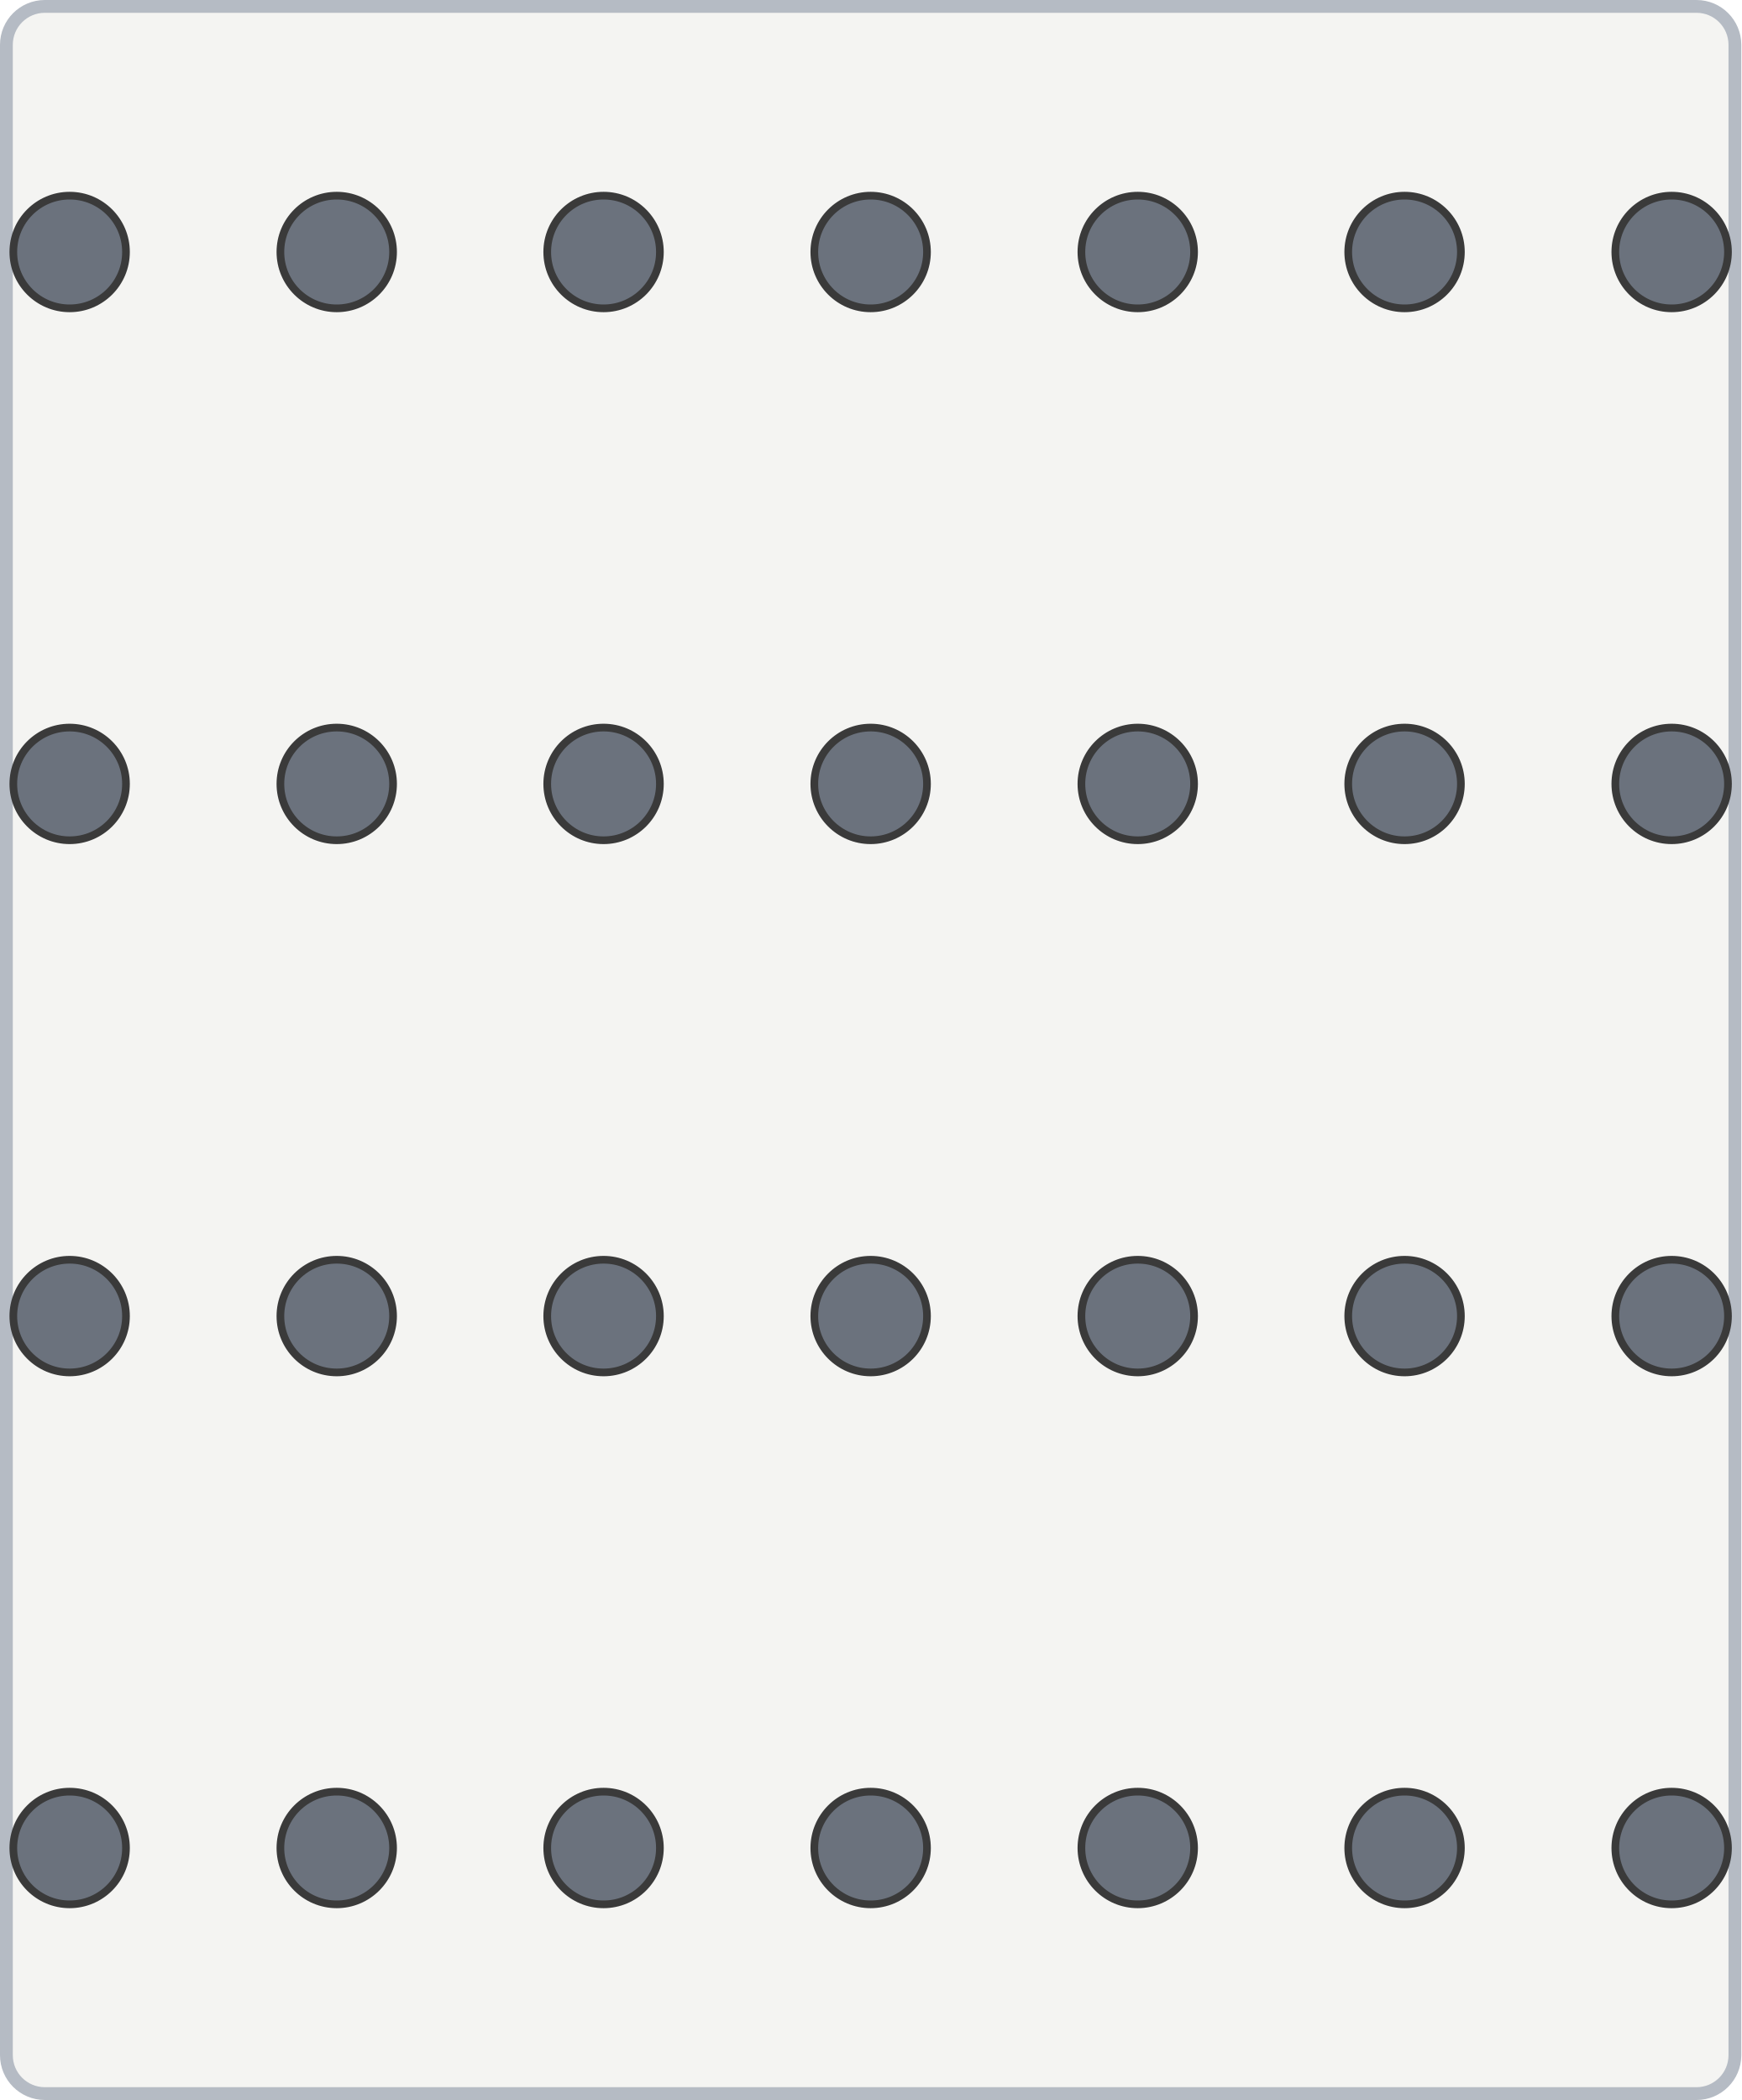
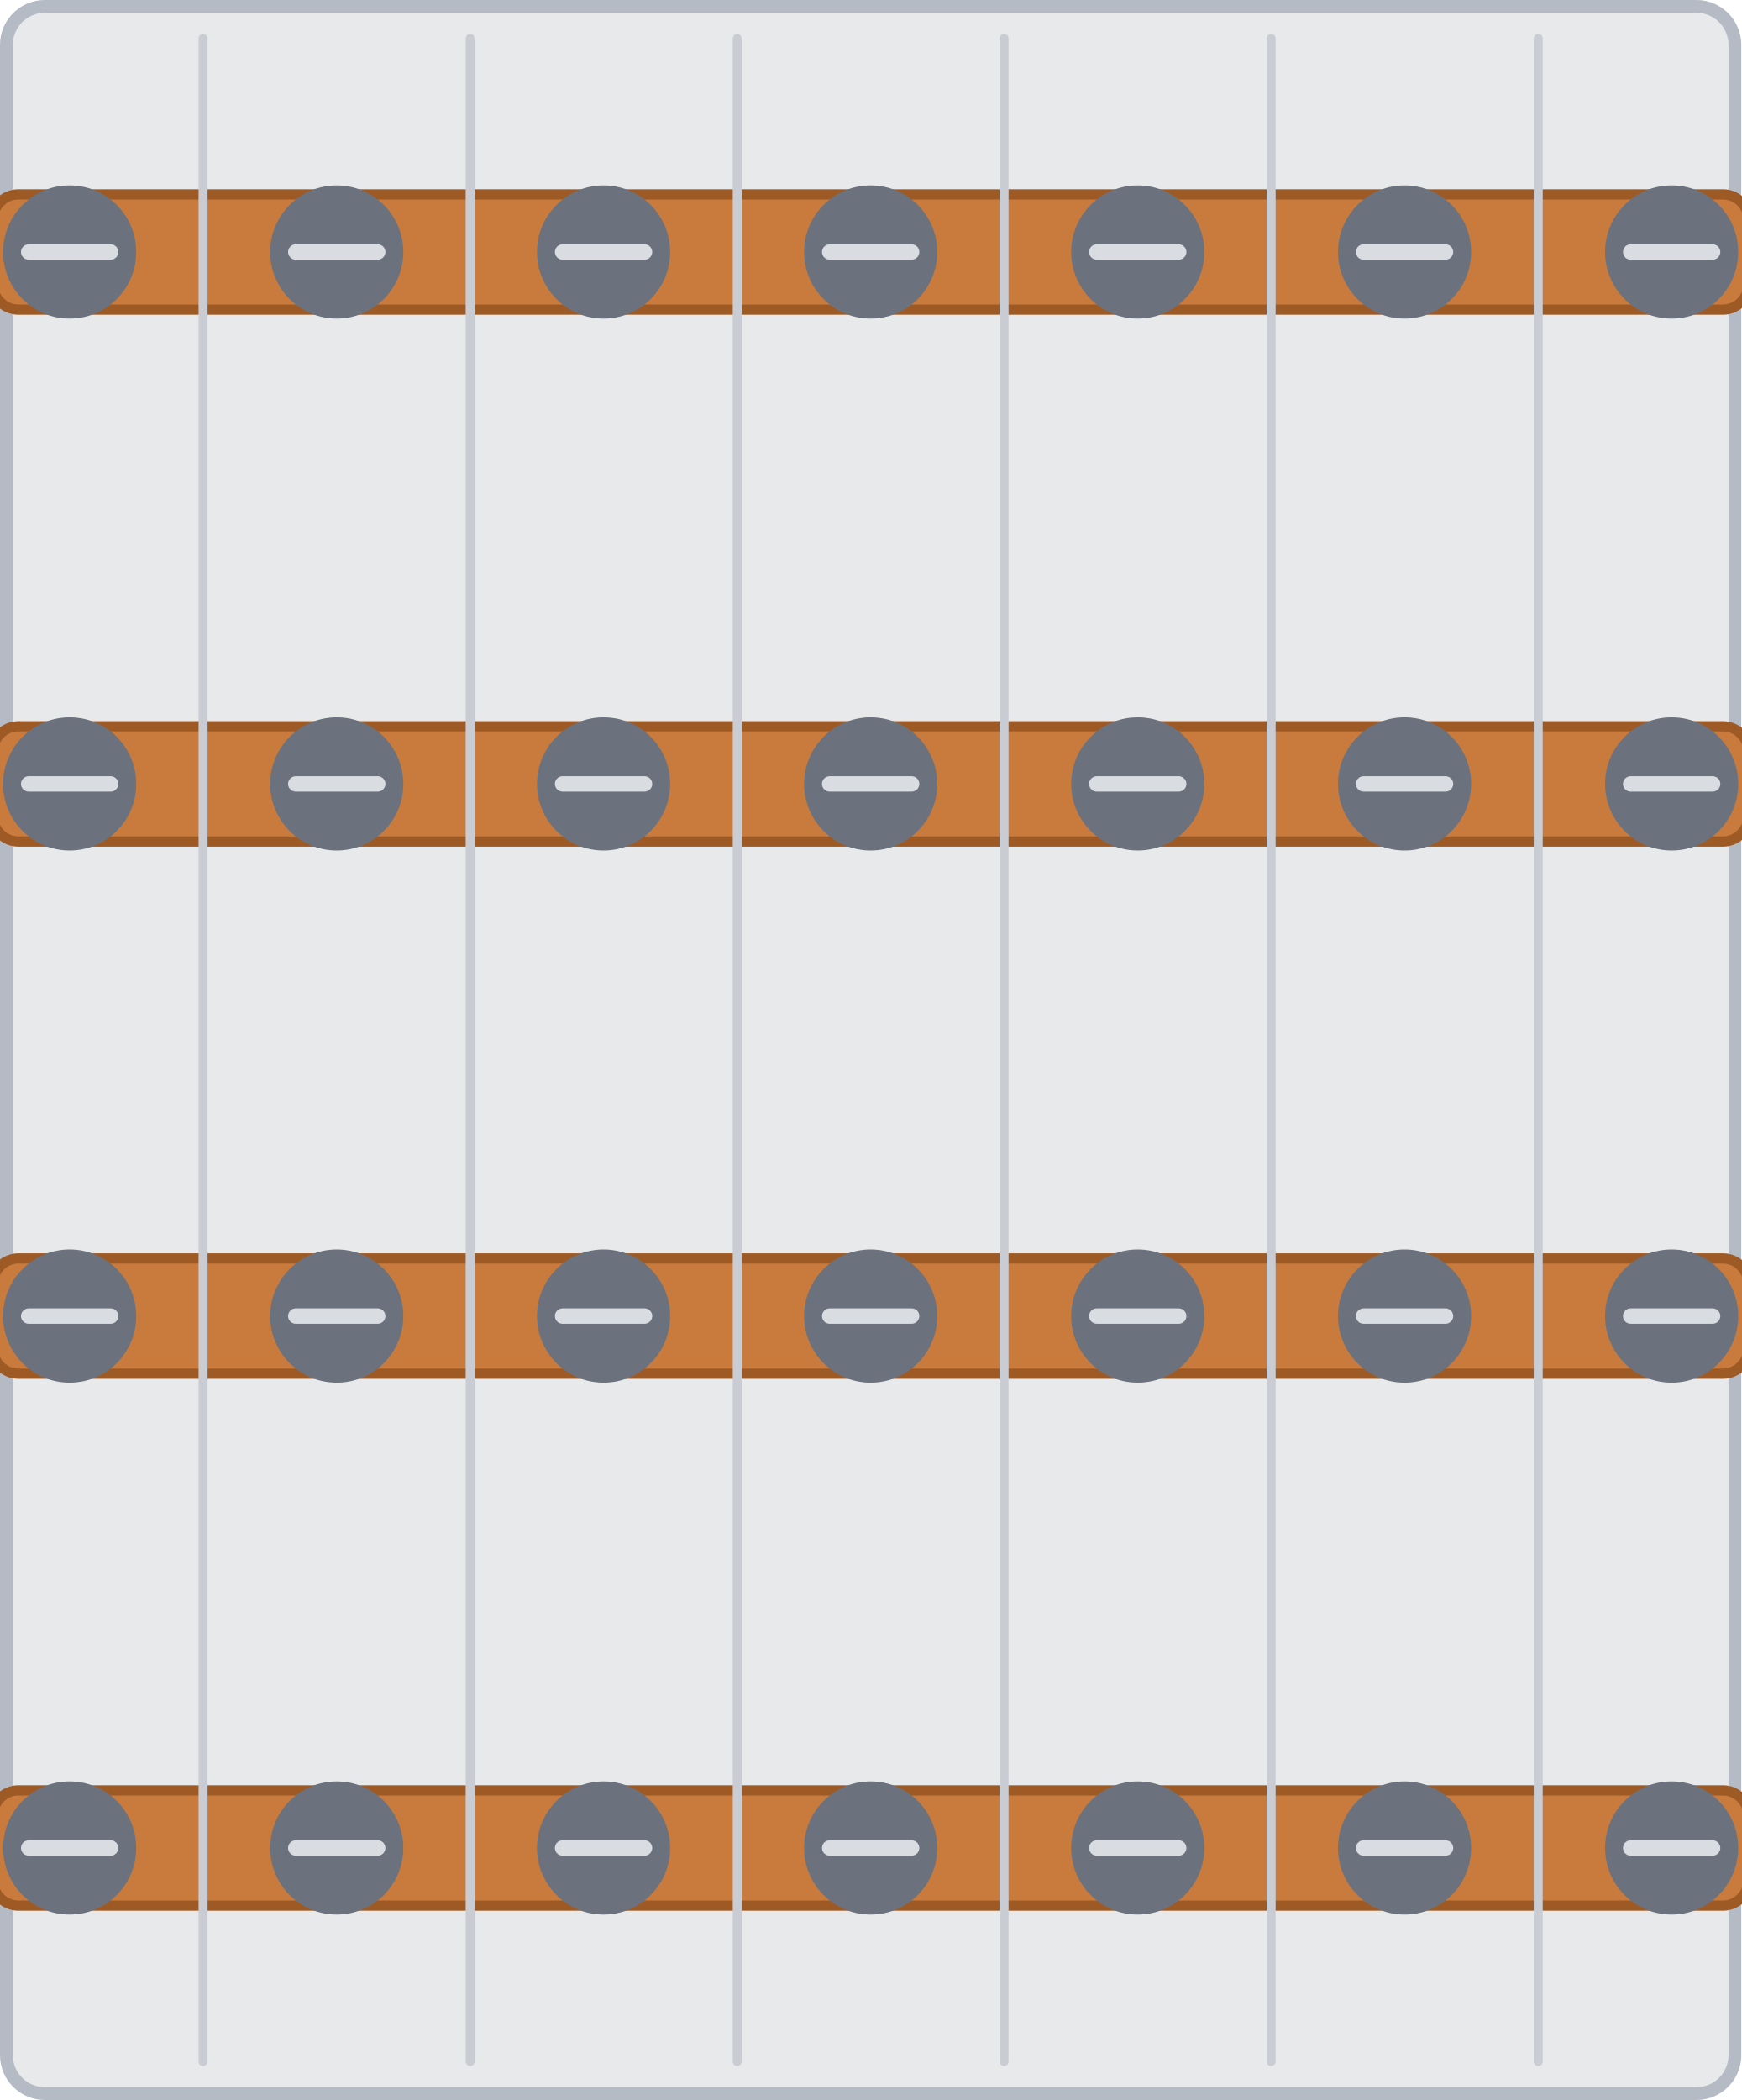
<svg xmlns="http://www.w3.org/2000/svg" width="68mm" height="82mm" viewBox="0 0 68 82" role="img">
-   <rect x="0.25" y="0.25" width="67.5" height="81.5" rx="1.5" fill="#F4F4F2" stroke="#B5BBC4" stroke-width="0.5" />
-   <circle cx="2.72" cy="9.84" r="2.2" fill="#6B727D" stroke="#3A3A3A" stroke-width="0.3" />
-   <circle cx="13.15" cy="9.84" r="2.2" fill="#6B727D" stroke="#3A3A3A" stroke-width="0.3" />
-   <circle cx="23.57" cy="9.84" r="2.2" fill="#6B727D" stroke="#3A3A3A" stroke-width="0.3" />
-   <circle cx="34" cy="9.84" r="2.2" fill="#6B727D" stroke="#3A3A3A" stroke-width="0.3" />
-   <circle cx="44.43" cy="9.84" r="2.2" fill="#6B727D" stroke="#3A3A3A" stroke-width="0.3" />
-   <circle cx="54.85" cy="9.84" r="2.2" fill="#6B727D" stroke="#3A3A3A" stroke-width="0.3" />
-   <circle cx="65.28" cy="9.84" r="2.2" fill="#6B727D" stroke="#3A3A3A" stroke-width="0.3" />
-   <circle cx="2.72" cy="30.61" r="2.2" fill="#6B727D" stroke="#3A3A3A" stroke-width="0.3" />
-   <circle cx="13.15" cy="30.61" r="2.2" fill="#6B727D" stroke="#3A3A3A" stroke-width="0.3" />
-   <circle cx="23.57" cy="30.61" r="2.2" fill="#6B727D" stroke="#3A3A3A" stroke-width="0.3" />
-   <circle cx="34" cy="30.61" r="2.2" fill="#6B727D" stroke="#3A3A3A" stroke-width="0.3" />
-   <circle cx="44.43" cy="30.61" r="2.2" fill="#6B727D" stroke="#3A3A3A" stroke-width="0.3" />
-   <circle cx="54.85" cy="30.61" r="2.2" fill="#6B727D" stroke="#3A3A3A" stroke-width="0.3" />
-   <circle cx="65.28" cy="30.61" r="2.2" fill="#6B727D" stroke="#3A3A3A" stroke-width="0.3" />
-   <circle cx="2.72" cy="51.39" r="2.2" fill="#6B727D" stroke="#3A3A3A" stroke-width="0.3" />
-   <circle cx="13.15" cy="51.39" r="2.2" fill="#6B727D" stroke="#3A3A3A" stroke-width="0.3" />
-   <circle cx="23.57" cy="51.39" r="2.2" fill="#6B727D" stroke="#3A3A3A" stroke-width="0.3" />
-   <circle cx="34" cy="51.39" r="2.2" fill="#6B727D" stroke="#3A3A3A" stroke-width="0.3" />
-   <circle cx="44.43" cy="51.39" r="2.2" fill="#6B727D" stroke="#3A3A3A" stroke-width="0.3" />
-   <circle cx="54.85" cy="51.39" r="2.2" fill="#6B727D" stroke="#3A3A3A" stroke-width="0.3" />
-   <circle cx="65.28" cy="51.39" r="2.2" fill="#6B727D" stroke="#3A3A3A" stroke-width="0.3" />
-   <circle cx="2.72" cy="72.16" r="2.2" fill="#6B727D" stroke="#3A3A3A" stroke-width="0.3" />
-   <circle cx="13.15" cy="72.16" r="2.2" fill="#6B727D" stroke="#3A3A3A" stroke-width="0.3" />
-   <circle cx="23.57" cy="72.16" r="2.2" fill="#6B727D" stroke="#3A3A3A" stroke-width="0.3" />
-   <circle cx="34" cy="72.16" r="2.2" fill="#6B727D" stroke="#3A3A3A" stroke-width="0.3" />
-   <circle cx="44.43" cy="72.16" r="2.2" fill="#6B727D" stroke="#3A3A3A" stroke-width="0.3" />
-   <circle cx="54.85" cy="72.16" r="2.2" fill="#6B727D" stroke="#3A3A3A" stroke-width="0.3" />
-   <circle cx="65.28" cy="72.16" r="2.2" fill="#6B727D" stroke="#3A3A3A" stroke-width="0.3" />
+   <rect x="0.25" y="0.25" width="67.5" height="81.5" rx="1.5" fill="#E8E9EA" stroke="#B5BBC4" stroke-width="0.5" />
+   <rect x="-0.28" y="7.59" width="68.56" height="4.5" rx="1" fill="#C97B3D" stroke="#9E5A25" stroke-width="0.4" />
+   <circle cx="2.72" cy="9.84" r="2.6" fill="#6B727D" />
+   <line x1="1.12" y1="9.84" x2="4.32" y2="9.84" stroke="#D9DCE1" stroke-width="0.6" stroke-linecap="round" />
+   <circle cx="13.15" cy="9.84" r="2.6" fill="#6B727D" />
+   <line x1="11.55" y1="9.84" x2="14.75" y2="9.84" stroke="#D9DCE1" stroke-width="0.6" stroke-linecap="round" />
+   <circle cx="23.57" cy="9.84" r="2.6" fill="#6B727D" />
+   <line x1="21.97" y1="9.84" x2="25.17" y2="9.84" stroke="#D9DCE1" stroke-width="0.6" stroke-linecap="round" />
+   <circle cx="34" cy="9.84" r="2.6" fill="#6B727D" />
+   <line x1="32.4" y1="9.84" x2="35.6" y2="9.84" stroke="#D9DCE1" stroke-width="0.6" stroke-linecap="round" />
+   <circle cx="44.43" cy="9.84" r="2.6" fill="#6B727D" />
+   <line x1="42.83" y1="9.84" x2="46.03" y2="9.84" stroke="#D9DCE1" stroke-width="0.6" stroke-linecap="round" />
+   <circle cx="54.85" cy="9.84" r="2.6" fill="#6B727D" />
+   <line x1="53.25" y1="9.84" x2="56.45" y2="9.84" stroke="#D9DCE1" stroke-width="0.6" stroke-linecap="round" />
+   <circle cx="65.28" cy="9.84" r="2.6" fill="#6B727D" />
+   <line x1="63.68" y1="9.84" x2="66.88" y2="9.84" stroke="#D9DCE1" stroke-width="0.6" stroke-linecap="round" />
+   <rect x="-0.28" y="28.36" width="68.56" height="4.5" rx="1" fill="#C97B3D" stroke="#9E5A25" stroke-width="0.4" />
+   <circle cx="2.72" cy="30.61" r="2.6" fill="#6B727D" />
+   <line x1="1.12" y1="30.61" x2="4.32" y2="30.61" stroke="#D9DCE1" stroke-width="0.6" stroke-linecap="round" />
+   <circle cx="13.15" cy="30.61" r="2.6" fill="#6B727D" />
+   <line x1="11.55" y1="30.61" x2="14.75" y2="30.61" stroke="#D9DCE1" stroke-width="0.6" stroke-linecap="round" />
+   <circle cx="23.57" cy="30.61" r="2.6" fill="#6B727D" />
+   <line x1="21.97" y1="30.61" x2="25.17" y2="30.61" stroke="#D9DCE1" stroke-width="0.6" stroke-linecap="round" />
+   <circle cx="34" cy="30.61" r="2.6" fill="#6B727D" />
+   <line x1="32.4" y1="30.61" x2="35.6" y2="30.61" stroke="#D9DCE1" stroke-width="0.6" stroke-linecap="round" />
+   <circle cx="44.43" cy="30.61" r="2.6" fill="#6B727D" />
+   <line x1="42.83" y1="30.61" x2="46.03" y2="30.61" stroke="#D9DCE1" stroke-width="0.6" stroke-linecap="round" />
+   <circle cx="54.85" cy="30.61" r="2.6" fill="#6B727D" />
+   <line x1="53.25" y1="30.61" x2="56.45" y2="30.61" stroke="#D9DCE1" stroke-width="0.6" stroke-linecap="round" />
+   <circle cx="65.28" cy="30.61" r="2.6" fill="#6B727D" />
+   <line x1="63.68" y1="30.61" x2="66.88" y2="30.61" stroke="#D9DCE1" stroke-width="0.6" stroke-linecap="round" />
+   <rect x="-0.28" y="49.14" width="68.56" height="4.5" rx="1" fill="#C97B3D" stroke="#9E5A25" stroke-width="0.4" />
+   <circle cx="2.72" cy="51.39" r="2.6" fill="#6B727D" />
+   <line x1="1.12" y1="51.39" x2="4.32" y2="51.39" stroke="#D9DCE1" stroke-width="0.6" stroke-linecap="round" />
+   <circle cx="13.15" cy="51.39" r="2.6" fill="#6B727D" />
+   <line x1="11.55" y1="51.39" x2="14.75" y2="51.39" stroke="#D9DCE1" stroke-width="0.6" stroke-linecap="round" />
+   <circle cx="23.57" cy="51.39" r="2.6" fill="#6B727D" />
+   <line x1="21.97" y1="51.39" x2="25.17" y2="51.39" stroke="#D9DCE1" stroke-width="0.6" stroke-linecap="round" />
+   <circle cx="34" cy="51.39" r="2.6" fill="#6B727D" />
+   <line x1="32.4" y1="51.39" x2="35.6" y2="51.39" stroke="#D9DCE1" stroke-width="0.6" stroke-linecap="round" />
+   <circle cx="44.43" cy="51.39" r="2.6" fill="#6B727D" />
+   <line x1="42.83" y1="51.39" x2="46.03" y2="51.39" stroke="#D9DCE1" stroke-width="0.6" stroke-linecap="round" />
+   <circle cx="54.85" cy="51.39" r="2.6" fill="#6B727D" />
+   <line x1="53.25" y1="51.39" x2="56.45" y2="51.39" stroke="#D9DCE1" stroke-width="0.6" stroke-linecap="round" />
+   <circle cx="65.28" cy="51.39" r="2.6" fill="#6B727D" />
+   <line x1="63.68" y1="51.39" x2="66.88" y2="51.39" stroke="#D9DCE1" stroke-width="0.6" stroke-linecap="round" />
+   <rect x="-0.28" y="69.91" width="68.56" height="4.5" rx="1" fill="#C97B3D" stroke="#9E5A25" stroke-width="0.4" />
+   <circle cx="2.72" cy="72.16" r="2.6" fill="#6B727D" />
+   <line x1="1.12" y1="72.16" x2="4.32" y2="72.16" stroke="#D9DCE1" stroke-width="0.6" stroke-linecap="round" />
+   <circle cx="13.15" cy="72.16" r="2.6" fill="#6B727D" />
+   <line x1="11.55" y1="72.16" x2="14.75" y2="72.16" stroke="#D9DCE1" stroke-width="0.6" stroke-linecap="round" />
+   <circle cx="23.57" cy="72.16" r="2.6" fill="#6B727D" />
+   <line x1="21.97" y1="72.16" x2="25.17" y2="72.16" stroke="#D9DCE1" stroke-width="0.6" stroke-linecap="round" />
+   <circle cx="34" cy="72.16" r="2.6" fill="#6B727D" />
+   <line x1="32.4" y1="72.16" x2="35.6" y2="72.16" stroke="#D9DCE1" stroke-width="0.6" stroke-linecap="round" />
+   <circle cx="44.43" cy="72.16" r="2.6" fill="#6B727D" />
+   <line x1="42.83" y1="72.16" x2="46.03" y2="72.16" stroke="#D9DCE1" stroke-width="0.6" stroke-linecap="round" />
+   <circle cx="54.85" cy="72.16" r="2.6" fill="#6B727D" />
+   <line x1="53.25" y1="72.16" x2="56.45" y2="72.16" stroke="#D9DCE1" stroke-width="0.6" stroke-linecap="round" />
+   <circle cx="65.28" cy="72.16" r="2.6" fill="#6B727D" />
+   <line x1="63.68" y1="72.16" x2="66.88" y2="72.16" stroke="#D9DCE1" stroke-width="0.6" stroke-linecap="round" />
+   <line x1="7.93" y1="1.5" x2="7.93" y2="80.5" stroke="#C9CDD3" stroke-width="0.35" stroke-linecap="round" />
+   <line x1="18.36" y1="1.5" x2="18.36" y2="80.5" stroke="#C9CDD3" stroke-width="0.35" stroke-linecap="round" />
+   <line x1="28.79" y1="1.5" x2="28.79" y2="80.5" stroke="#C9CDD3" stroke-width="0.35" stroke-linecap="round" />
+   <line x1="39.21" y1="1.5" x2="39.21" y2="80.5" stroke="#C9CDD3" stroke-width="0.35" stroke-linecap="round" />
+   <line x1="49.64" y1="1.5" x2="49.64" y2="80.5" stroke="#C9CDD3" stroke-width="0.35" stroke-linecap="round" />
+   <line x1="60.07" y1="1.5" x2="60.07" y2="80.5" stroke="#C9CDD3" stroke-width="0.35" stroke-linecap="round" />
</svg>
